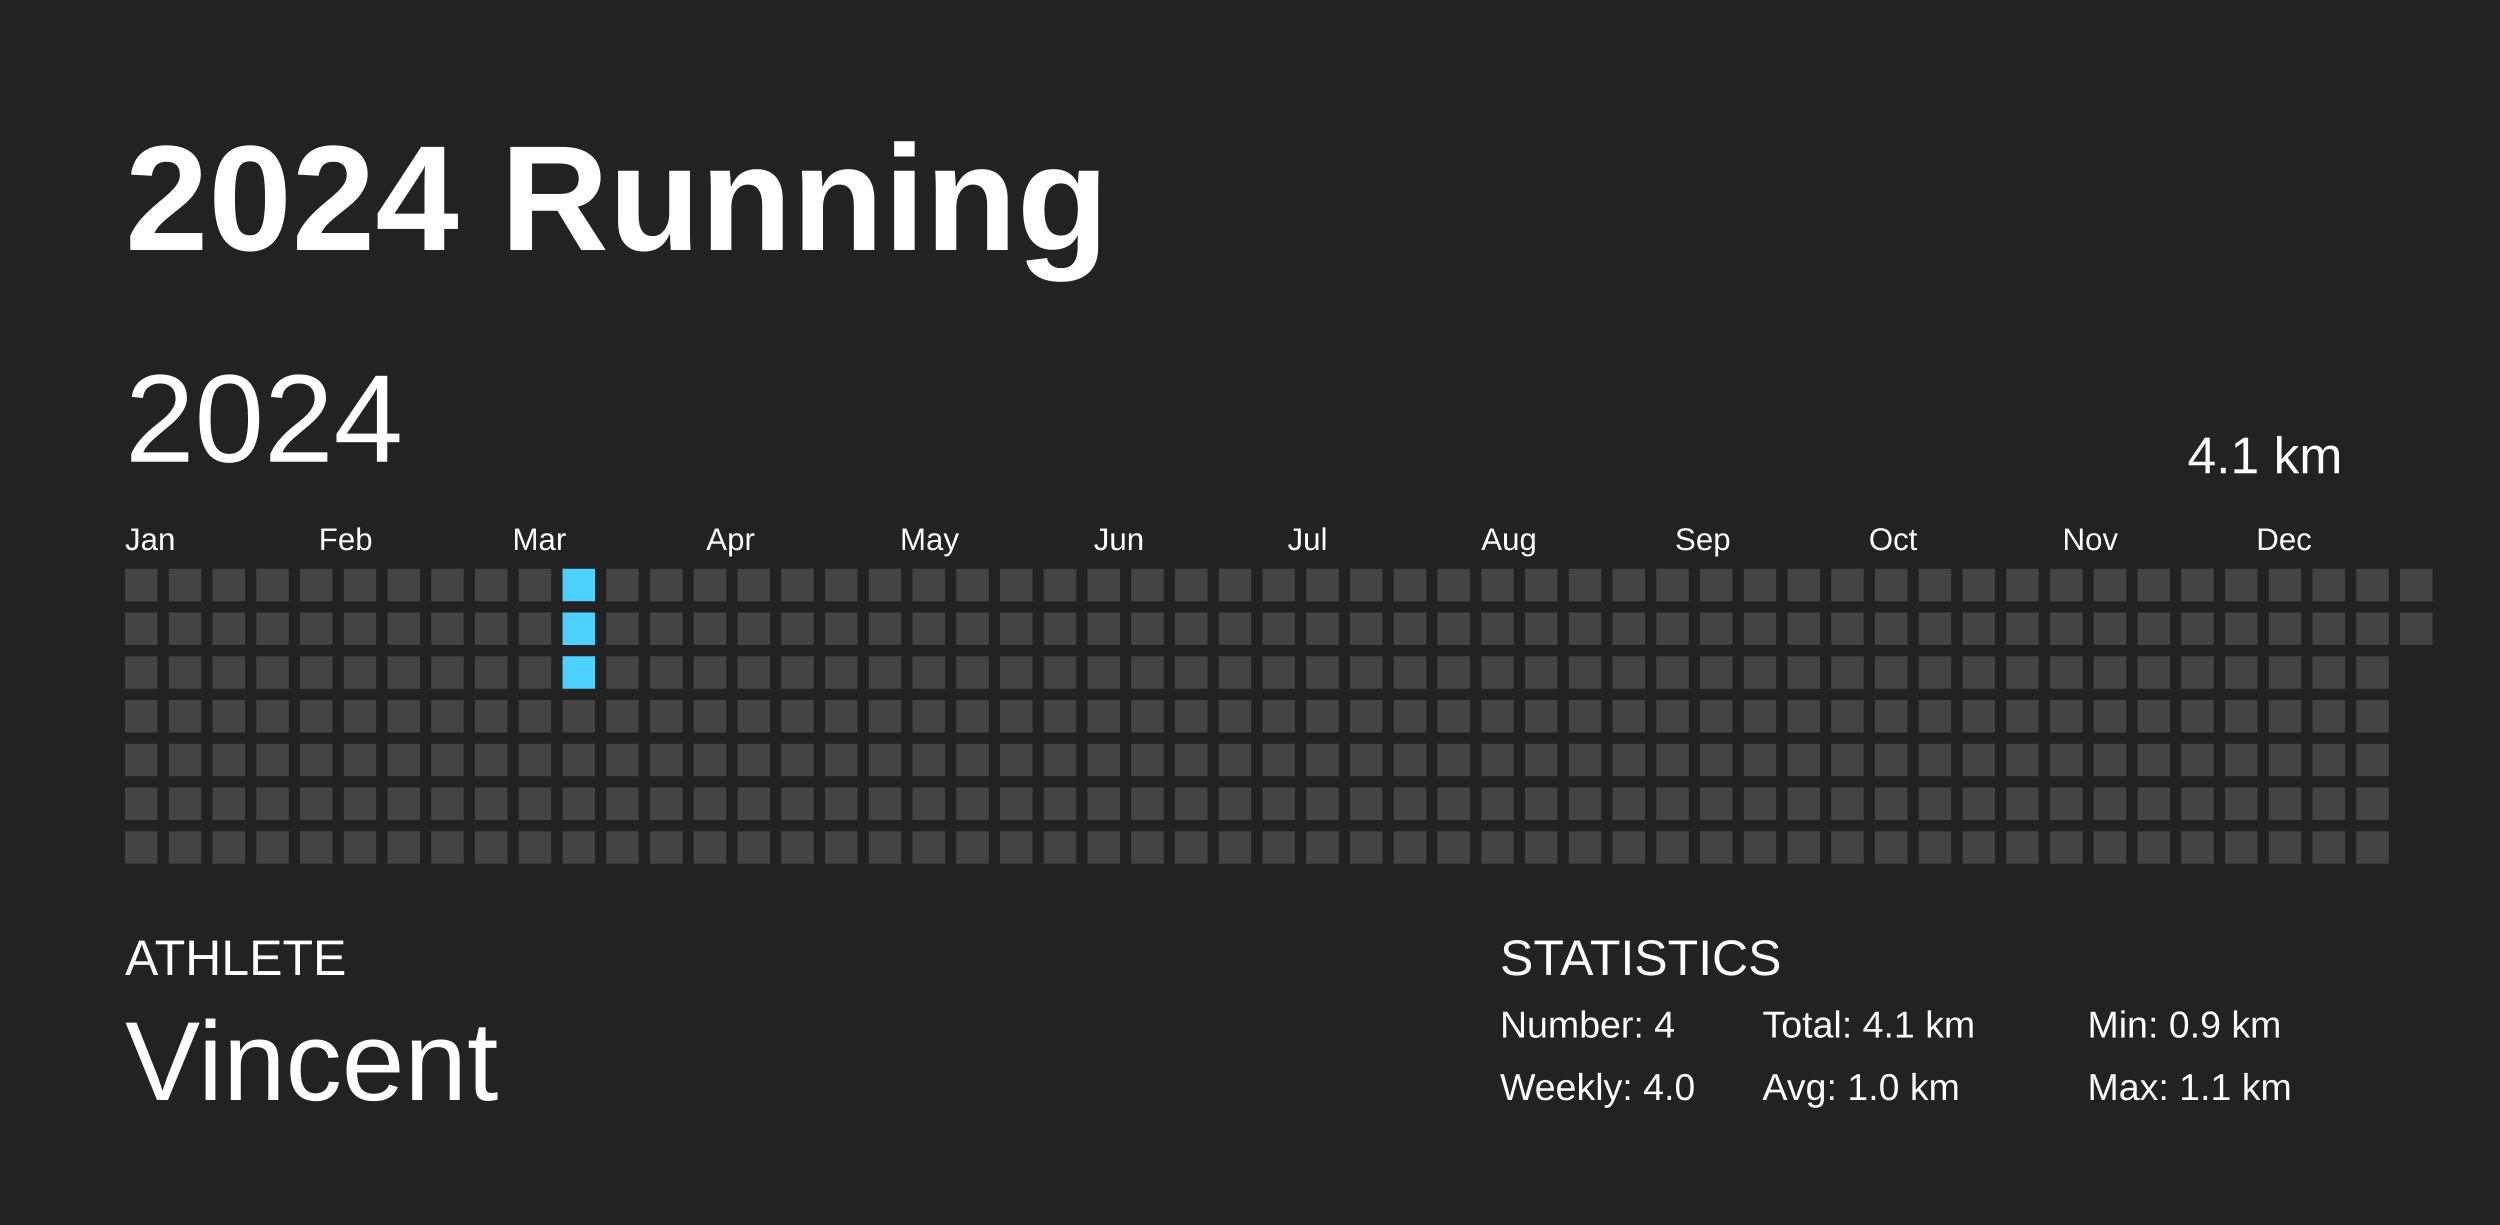
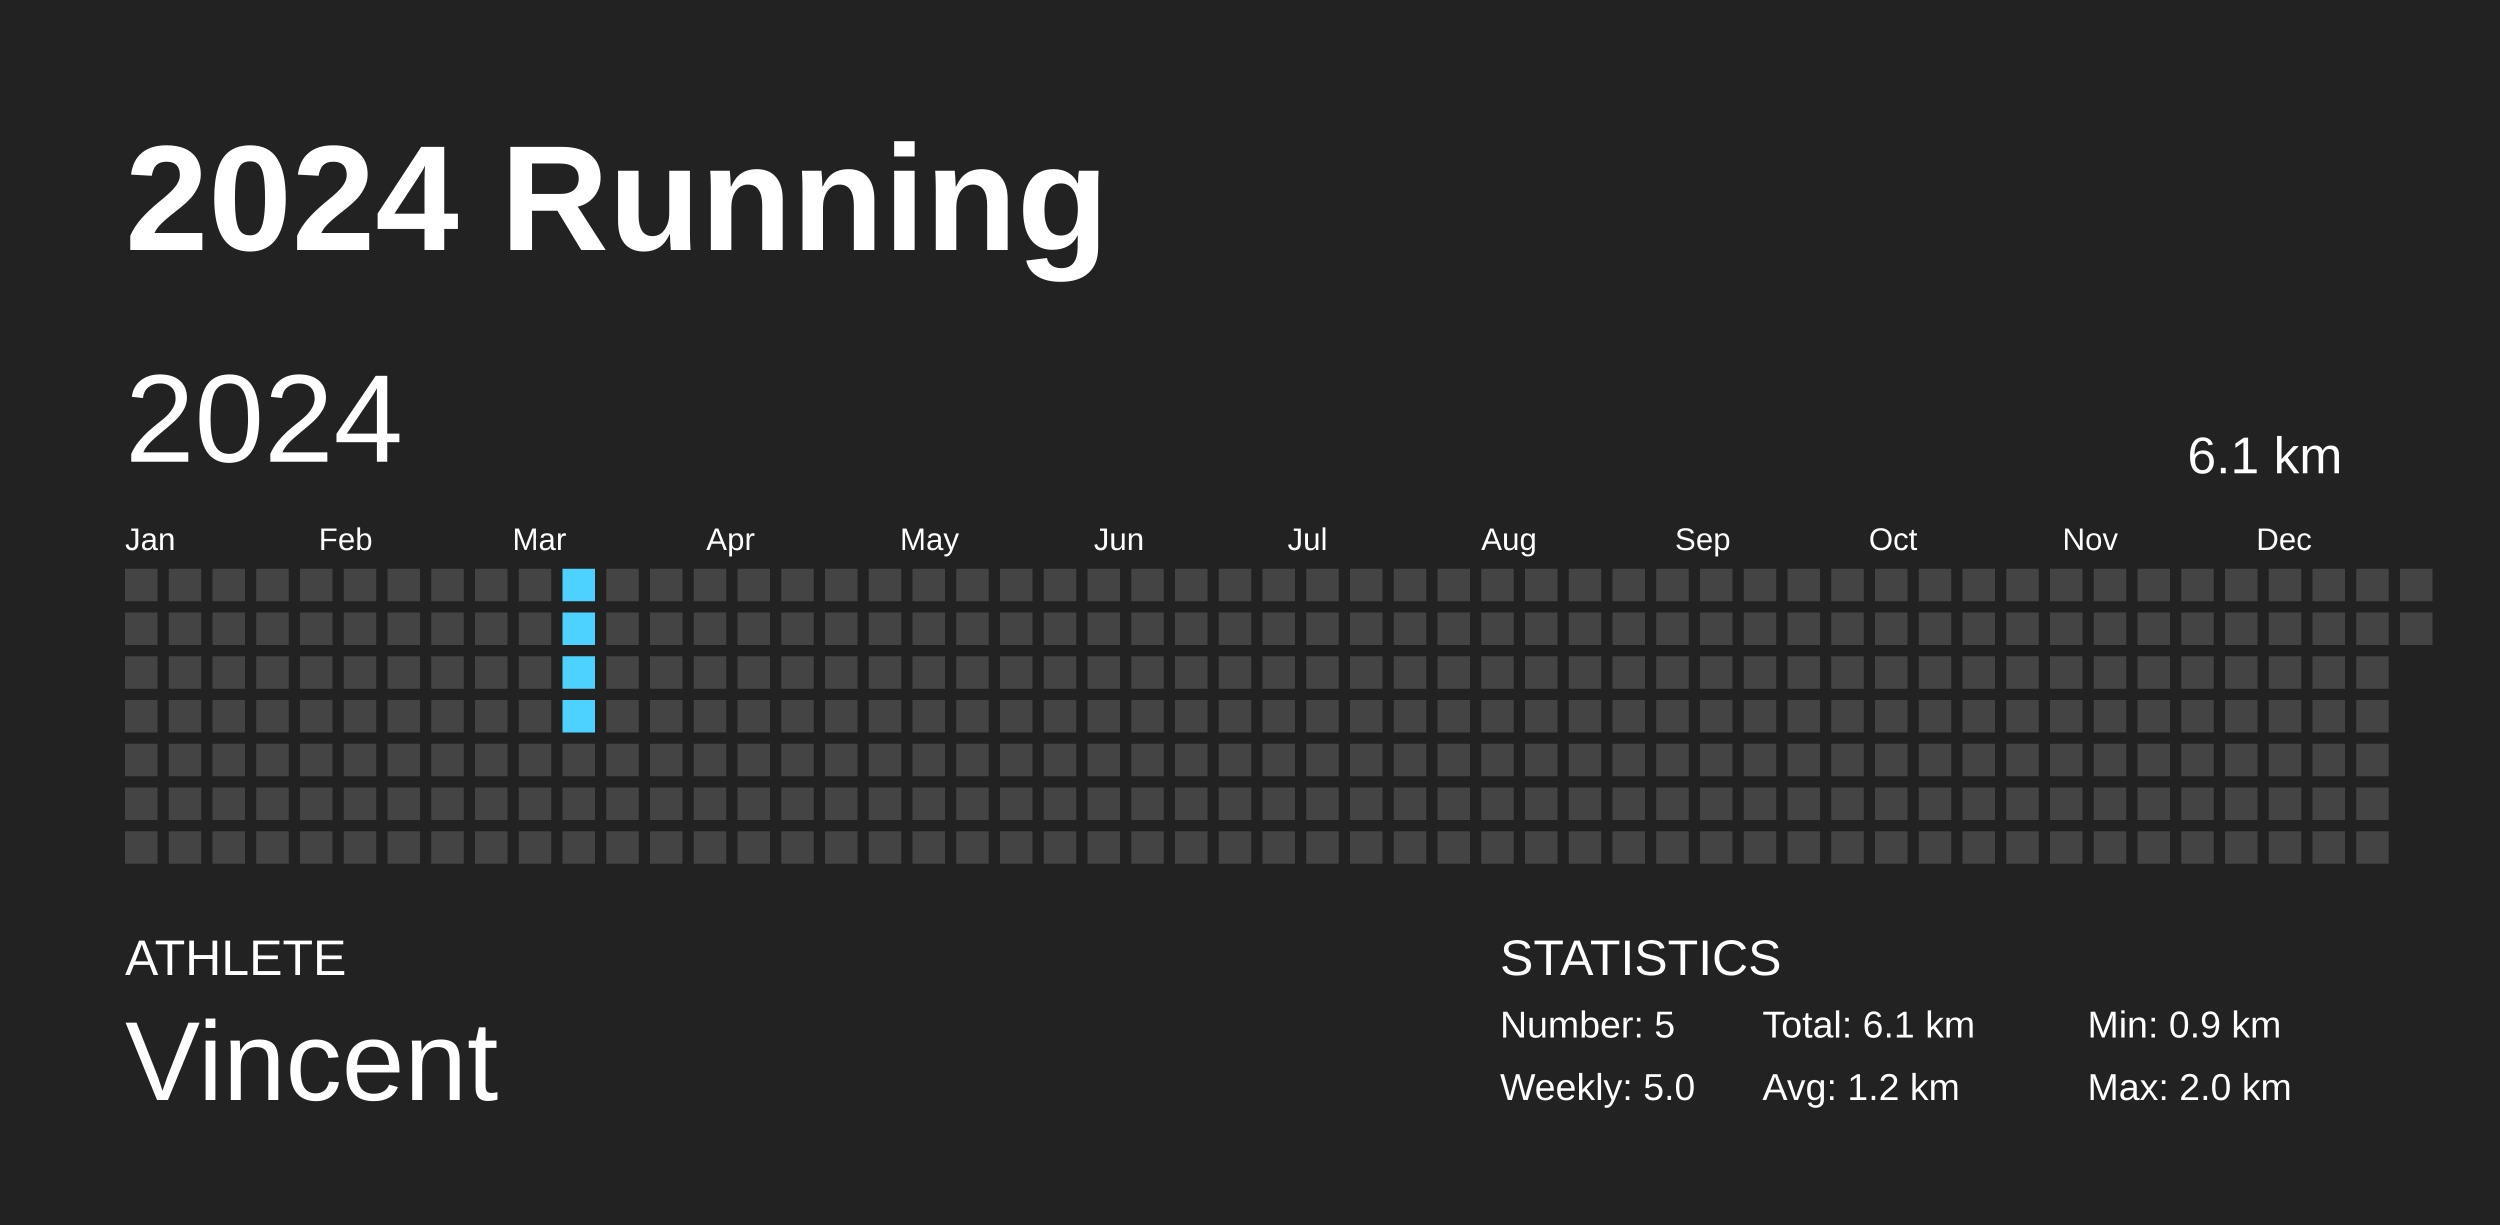
<svg xmlns="http://www.w3.org/2000/svg" baseProfile="full" height="98mm" version="1.1" viewBox="0,0,200,98" width="200mm">
  <defs />
  <rect fill="#222222" height="98" width="200" x="0" y="0" />
  <text fill="#FFFFFF" style="font-size:12px; font-family:Arial; font-weight:bold;" x="10" y="20">2024 Running</text>
  <text fill="#FFFFFF" style="font-size:4px; font-family:Arial" x="10" y="78">ATHLETE</text>
  <text fill="#FFFFFF" style="font-size:9px; font-family:Arial" x="10" y="88">Vincent</text>
  <text fill="#FFFFFF" style="font-size:4px; font-family:Arial" x="120" y="78">STATISTICS</text>
-   <text fill="#FFFFFF" style="font-size:3px; font-family:Arial" x="120" y="83">Number: 4</text>
-   <text fill="#FFFFFF" style="font-size:3px; font-family:Arial" x="120" y="88">Weekly: 4.0</text>
-   <text fill="#FFFFFF" style="font-size:3px; font-family:Arial" x="141" y="83">Total: 4.1 km</text>
-   <text fill="#FFFFFF" style="font-size:3px; font-family:Arial" x="141" y="88">Avg: 1.0 km</text>
+   <text fill="#FFFFFF" style="font-size:3px; font-family:Arial" x="120" y="83">Number: 5</text>
+   <text fill="#FFFFFF" style="font-size:3px; font-family:Arial" x="120" y="88">Weekly: 5.0</text>
+   <text fill="#FFFFFF" style="font-size:3px; font-family:Arial" x="141" y="83">Total: 6.1 km</text>
+   <text fill="#FFFFFF" style="font-size:3px; font-family:Arial" x="141" y="88">Avg: 1.2 km</text>
  <text fill="#FFFFFF" style="font-size:3px; font-family:Arial" x="167" y="83">Min: 0.9 km</text>
-   <text fill="#FFFFFF" style="font-size:3px; font-family:Arial" x="167" y="88">Max: 1.1 km</text>
+   <text fill="#FFFFFF" style="font-size:3px; font-family:Arial" x="167" y="88">Max: 2.0 km</text>
  <text dominant-baseline="hanging" fill="#FFFFFF" style="font-size:10.0px; font-family:Arial;" x="10" y="30">2024</text>
-   <text dominant-baseline="hanging" fill="#FFFFFF" style="font-size:4.125px; font-family:Arial;" x="175" y="35">4.1 km</text>
+   <text dominant-baseline="hanging" fill="#FFFFFF" style="font-size:4.125px; font-family:Arial;" x="175" y="35">6.1 km</text>
  <text fill="#FFFFFF" style="font-size:2.5px; font-family:Arial" x="10.0" y="44">Jan</text>
  <text fill="#FFFFFF" style="font-size:2.5px; font-family:Arial" x="25.5" y="44">Feb</text>
  <text fill="#FFFFFF" style="font-size:2.5px; font-family:Arial" x="41.0" y="44">Mar</text>
  <text fill="#FFFFFF" style="font-size:2.5px; font-family:Arial" x="56.5" y="44">Apr</text>
  <text fill="#FFFFFF" style="font-size:2.5px; font-family:Arial" x="72.0" y="44">May</text>
  <text fill="#FFFFFF" style="font-size:2.5px; font-family:Arial" x="87.5" y="44">Jun</text>
  <text fill="#FFFFFF" style="font-size:2.5px; font-family:Arial" x="103.0" y="44">Jul</text>
  <text fill="#FFFFFF" style="font-size:2.5px; font-family:Arial" x="118.5" y="44">Aug</text>
  <text fill="#FFFFFF" style="font-size:2.5px; font-family:Arial" x="134.0" y="44">Sep</text>
  <text fill="#FFFFFF" style="font-size:2.5px; font-family:Arial" x="149.5" y="44">Oct</text>
  <text fill="#FFFFFF" style="font-size:2.5px; font-family:Arial" x="165.0" y="44">Nov</text>
  <text fill="#FFFFFF" style="font-size:2.5px; font-family:Arial" x="180.5" y="44">Dec</text>
  <rect fill="#444444" height="2.6" width="2.6" x="10.0" y="45.5" />
  <rect fill="#444444" height="2.6" width="2.6" x="10.0" y="49.0" />
  <rect fill="#444444" height="2.6" width="2.6" x="10.0" y="52.5" />
  <rect fill="#444444" height="2.6" width="2.6" x="10.0" y="56.0" />
  <rect fill="#444444" height="2.6" width="2.6" x="10.0" y="59.5" />
  <rect fill="#444444" height="2.6" width="2.6" x="10.0" y="63.0" />
  <rect fill="#444444" height="2.6" width="2.6" x="10.0" y="66.5" />
  <rect fill="#444444" height="2.6" width="2.6" x="13.5" y="45.5" />
  <rect fill="#444444" height="2.6" width="2.6" x="13.5" y="49.0" />
  <rect fill="#444444" height="2.6" width="2.6" x="13.5" y="52.5" />
  <rect fill="#444444" height="2.6" width="2.6" x="13.5" y="56.0" />
  <rect fill="#444444" height="2.6" width="2.6" x="13.5" y="59.5" />
  <rect fill="#444444" height="2.6" width="2.6" x="13.5" y="63.0" />
  <rect fill="#444444" height="2.6" width="2.6" x="13.5" y="66.5" />
  <rect fill="#444444" height="2.6" width="2.6" x="17.0" y="45.5" />
  <rect fill="#444444" height="2.6" width="2.6" x="17.0" y="49.0" />
  <rect fill="#444444" height="2.6" width="2.6" x="17.0" y="52.5" />
  <rect fill="#444444" height="2.6" width="2.6" x="17.0" y="56.0" />
  <rect fill="#444444" height="2.6" width="2.6" x="17.0" y="59.5" />
  <rect fill="#444444" height="2.6" width="2.6" x="17.0" y="63.0" />
  <rect fill="#444444" height="2.6" width="2.6" x="17.0" y="66.5" />
  <rect fill="#444444" height="2.6" width="2.6" x="20.5" y="45.5" />
  <rect fill="#444444" height="2.6" width="2.6" x="20.5" y="49.0" />
  <rect fill="#444444" height="2.6" width="2.6" x="20.5" y="52.5" />
  <rect fill="#444444" height="2.6" width="2.6" x="20.5" y="56.0" />
  <rect fill="#444444" height="2.6" width="2.6" x="20.5" y="59.5" />
  <rect fill="#444444" height="2.6" width="2.6" x="20.5" y="63.0" />
  <rect fill="#444444" height="2.6" width="2.6" x="20.5" y="66.5" />
  <rect fill="#444444" height="2.6" width="2.6" x="24.0" y="45.5" />
  <rect fill="#444444" height="2.6" width="2.6" x="24.0" y="49.0" />
  <rect fill="#444444" height="2.6" width="2.6" x="24.0" y="52.5" />
  <rect fill="#444444" height="2.6" width="2.6" x="24.0" y="56.0" />
  <rect fill="#444444" height="2.6" width="2.6" x="24.0" y="59.5" />
  <rect fill="#444444" height="2.6" width="2.6" x="24.0" y="63.0" />
  <rect fill="#444444" height="2.6" width="2.6" x="24.0" y="66.5" />
  <rect fill="#444444" height="2.6" width="2.6" x="27.5" y="45.5" />
  <rect fill="#444444" height="2.6" width="2.6" x="27.5" y="49.0" />
  <rect fill="#444444" height="2.6" width="2.6" x="27.5" y="52.5" />
  <rect fill="#444444" height="2.6" width="2.6" x="27.5" y="56.0" />
  <rect fill="#444444" height="2.6" width="2.6" x="27.5" y="59.5" />
  <rect fill="#444444" height="2.6" width="2.6" x="27.5" y="63.0" />
  <rect fill="#444444" height="2.6" width="2.6" x="27.5" y="66.5" />
  <rect fill="#444444" height="2.6" width="2.6" x="31.0" y="45.5" />
  <rect fill="#444444" height="2.6" width="2.6" x="31.0" y="49.0" />
  <rect fill="#444444" height="2.6" width="2.6" x="31.0" y="52.5" />
  <rect fill="#444444" height="2.6" width="2.6" x="31.0" y="56.0" />
  <rect fill="#444444" height="2.6" width="2.6" x="31.0" y="59.5" />
  <rect fill="#444444" height="2.6" width="2.6" x="31.0" y="63.0" />
  <rect fill="#444444" height="2.6" width="2.6" x="31.0" y="66.5" />
  <rect fill="#444444" height="2.6" width="2.6" x="34.5" y="45.5" />
  <rect fill="#444444" height="2.6" width="2.6" x="34.5" y="49.0" />
  <rect fill="#444444" height="2.6" width="2.6" x="34.5" y="52.5" />
  <rect fill="#444444" height="2.6" width="2.6" x="34.5" y="56.0" />
  <rect fill="#444444" height="2.6" width="2.6" x="34.5" y="59.5" />
  <rect fill="#444444" height="2.6" width="2.6" x="34.5" y="63.0" />
  <rect fill="#444444" height="2.6" width="2.6" x="34.5" y="66.5" />
  <rect fill="#444444" height="2.6" width="2.6" x="38.0" y="45.5" />
  <rect fill="#444444" height="2.6" width="2.6" x="38.0" y="49.0" />
  <rect fill="#444444" height="2.6" width="2.6" x="38.0" y="52.5" />
  <rect fill="#444444" height="2.6" width="2.6" x="38.0" y="56.0" />
  <rect fill="#444444" height="2.6" width="2.6" x="38.0" y="59.5" />
  <rect fill="#444444" height="2.6" width="2.6" x="38.0" y="63.0" />
  <rect fill="#444444" height="2.6" width="2.6" x="38.0" y="66.5" />
  <rect fill="#444444" height="2.6" width="2.6" x="41.5" y="45.5" />
  <rect fill="#444444" height="2.6" width="2.6" x="41.5" y="49.0" />
  <rect fill="#444444" height="2.6" width="2.6" x="41.5" y="52.5" />
  <rect fill="#444444" height="2.6" width="2.6" x="41.5" y="56.0" />
  <rect fill="#444444" height="2.6" width="2.6" x="41.5" y="59.5" />
  <rect fill="#444444" height="2.6" width="2.6" x="41.5" y="63.0" />
  <rect fill="#444444" height="2.6" width="2.6" x="41.5" y="66.5" />
  <rect fill="#4dd2ff" height="2.6" width="2.6" x="45.0" y="45.5" />
  <rect fill="#4dd2ff" height="2.6" width="2.6" x="45.0" y="49.0" />
  <rect fill="#4dd2ff" height="2.6" width="2.6" x="45.0" y="52.5" />
-   <rect fill="#444444" height="2.6" width="2.6" x="45.0" y="56.0" />
+   <rect fill="#4dd2ff" height="2.6" width="2.6" x="45.0" y="56.0" />
  <rect fill="#444444" height="2.6" width="2.6" x="45.0" y="59.5" />
  <rect fill="#444444" height="2.6" width="2.6" x="45.0" y="63.0" />
  <rect fill="#444444" height="2.6" width="2.6" x="45.0" y="66.5" />
  <rect fill="#444444" height="2.6" width="2.6" x="48.5" y="45.5" />
  <rect fill="#444444" height="2.6" width="2.6" x="48.5" y="49.0" />
  <rect fill="#444444" height="2.6" width="2.6" x="48.5" y="52.5" />
  <rect fill="#444444" height="2.6" width="2.6" x="48.5" y="56.0" />
  <rect fill="#444444" height="2.6" width="2.6" x="48.5" y="59.5" />
  <rect fill="#444444" height="2.6" width="2.6" x="48.5" y="63.0" />
  <rect fill="#444444" height="2.6" width="2.6" x="48.5" y="66.5" />
  <rect fill="#444444" height="2.6" width="2.6" x="52.0" y="45.5" />
  <rect fill="#444444" height="2.6" width="2.6" x="52.0" y="49.0" />
  <rect fill="#444444" height="2.6" width="2.6" x="52.0" y="52.5" />
  <rect fill="#444444" height="2.6" width="2.6" x="52.0" y="56.0" />
  <rect fill="#444444" height="2.6" width="2.6" x="52.0" y="59.5" />
  <rect fill="#444444" height="2.6" width="2.6" x="52.0" y="63.0" />
  <rect fill="#444444" height="2.6" width="2.6" x="52.0" y="66.5" />
  <rect fill="#444444" height="2.6" width="2.6" x="55.5" y="45.5" />
  <rect fill="#444444" height="2.6" width="2.6" x="55.5" y="49.0" />
  <rect fill="#444444" height="2.6" width="2.6" x="55.5" y="52.5" />
  <rect fill="#444444" height="2.6" width="2.6" x="55.5" y="56.0" />
  <rect fill="#444444" height="2.6" width="2.6" x="55.5" y="59.5" />
  <rect fill="#444444" height="2.6" width="2.6" x="55.5" y="63.0" />
  <rect fill="#444444" height="2.6" width="2.6" x="55.5" y="66.5" />
  <rect fill="#444444" height="2.6" width="2.6" x="59.0" y="45.5" />
  <rect fill="#444444" height="2.6" width="2.6" x="59.0" y="49.0" />
  <rect fill="#444444" height="2.6" width="2.6" x="59.0" y="52.5" />
  <rect fill="#444444" height="2.6" width="2.6" x="59.0" y="56.0" />
  <rect fill="#444444" height="2.6" width="2.6" x="59.0" y="59.5" />
  <rect fill="#444444" height="2.6" width="2.6" x="59.0" y="63.0" />
  <rect fill="#444444" height="2.6" width="2.6" x="59.0" y="66.5" />
  <rect fill="#444444" height="2.6" width="2.6" x="62.5" y="45.5" />
  <rect fill="#444444" height="2.6" width="2.6" x="62.5" y="49.0" />
  <rect fill="#444444" height="2.6" width="2.6" x="62.5" y="52.5" />
  <rect fill="#444444" height="2.6" width="2.6" x="62.5" y="56.0" />
  <rect fill="#444444" height="2.6" width="2.6" x="62.5" y="59.5" />
  <rect fill="#444444" height="2.6" width="2.6" x="62.5" y="63.0" />
  <rect fill="#444444" height="2.6" width="2.6" x="62.5" y="66.5" />
  <rect fill="#444444" height="2.6" width="2.6" x="66.0" y="45.5" />
  <rect fill="#444444" height="2.6" width="2.6" x="66.0" y="49.0" />
  <rect fill="#444444" height="2.6" width="2.6" x="66.0" y="52.5" />
  <rect fill="#444444" height="2.6" width="2.6" x="66.0" y="56.0" />
  <rect fill="#444444" height="2.6" width="2.6" x="66.0" y="59.5" />
  <rect fill="#444444" height="2.6" width="2.6" x="66.0" y="63.0" />
  <rect fill="#444444" height="2.6" width="2.6" x="66.0" y="66.5" />
  <rect fill="#444444" height="2.6" width="2.6" x="69.5" y="45.5" />
  <rect fill="#444444" height="2.6" width="2.6" x="69.5" y="49.0" />
  <rect fill="#444444" height="2.6" width="2.6" x="69.5" y="52.5" />
  <rect fill="#444444" height="2.6" width="2.6" x="69.5" y="56.0" />
  <rect fill="#444444" height="2.6" width="2.6" x="69.5" y="59.5" />
  <rect fill="#444444" height="2.6" width="2.6" x="69.5" y="63.0" />
  <rect fill="#444444" height="2.6" width="2.6" x="69.5" y="66.5" />
  <rect fill="#444444" height="2.6" width="2.6" x="73.0" y="45.5" />
  <rect fill="#444444" height="2.6" width="2.6" x="73.0" y="49.0" />
  <rect fill="#444444" height="2.6" width="2.6" x="73.0" y="52.5" />
  <rect fill="#444444" height="2.6" width="2.6" x="73.0" y="56.0" />
  <rect fill="#444444" height="2.6" width="2.6" x="73.0" y="59.5" />
  <rect fill="#444444" height="2.6" width="2.6" x="73.0" y="63.0" />
  <rect fill="#444444" height="2.6" width="2.6" x="73.0" y="66.5" />
  <rect fill="#444444" height="2.6" width="2.6" x="76.5" y="45.5" />
  <rect fill="#444444" height="2.6" width="2.6" x="76.5" y="49.0" />
  <rect fill="#444444" height="2.6" width="2.6" x="76.5" y="52.5" />
  <rect fill="#444444" height="2.6" width="2.6" x="76.5" y="56.0" />
  <rect fill="#444444" height="2.6" width="2.6" x="76.5" y="59.5" />
  <rect fill="#444444" height="2.6" width="2.6" x="76.5" y="63.0" />
  <rect fill="#444444" height="2.6" width="2.6" x="76.5" y="66.5" />
  <rect fill="#444444" height="2.6" width="2.6" x="80.0" y="45.5" />
  <rect fill="#444444" height="2.6" width="2.6" x="80.0" y="49.0" />
  <rect fill="#444444" height="2.6" width="2.6" x="80.0" y="52.5" />
  <rect fill="#444444" height="2.6" width="2.6" x="80.0" y="56.0" />
  <rect fill="#444444" height="2.6" width="2.6" x="80.0" y="59.5" />
  <rect fill="#444444" height="2.6" width="2.6" x="80.0" y="63.0" />
  <rect fill="#444444" height="2.6" width="2.6" x="80.0" y="66.5" />
  <rect fill="#444444" height="2.6" width="2.6" x="83.5" y="45.5" />
  <rect fill="#444444" height="2.6" width="2.6" x="83.5" y="49.0" />
  <rect fill="#444444" height="2.6" width="2.6" x="83.5" y="52.5" />
  <rect fill="#444444" height="2.6" width="2.6" x="83.5" y="56.0" />
  <rect fill="#444444" height="2.6" width="2.6" x="83.5" y="59.5" />
  <rect fill="#444444" height="2.6" width="2.6" x="83.5" y="63.0" />
  <rect fill="#444444" height="2.6" width="2.6" x="83.5" y="66.5" />
  <rect fill="#444444" height="2.6" width="2.6" x="87.0" y="45.5" />
  <rect fill="#444444" height="2.6" width="2.6" x="87.0" y="49.0" />
  <rect fill="#444444" height="2.6" width="2.6" x="87.0" y="52.5" />
  <rect fill="#444444" height="2.6" width="2.6" x="87.0" y="56.0" />
  <rect fill="#444444" height="2.6" width="2.6" x="87.0" y="59.5" />
  <rect fill="#444444" height="2.6" width="2.6" x="87.0" y="63.0" />
  <rect fill="#444444" height="2.6" width="2.6" x="87.0" y="66.5" />
  <rect fill="#444444" height="2.6" width="2.6" x="90.5" y="45.5" />
  <rect fill="#444444" height="2.6" width="2.6" x="90.5" y="49.0" />
  <rect fill="#444444" height="2.6" width="2.6" x="90.5" y="52.5" />
  <rect fill="#444444" height="2.6" width="2.6" x="90.5" y="56.0" />
  <rect fill="#444444" height="2.6" width="2.6" x="90.5" y="59.5" />
  <rect fill="#444444" height="2.6" width="2.6" x="90.5" y="63.0" />
  <rect fill="#444444" height="2.6" width="2.6" x="90.5" y="66.5" />
  <rect fill="#444444" height="2.6" width="2.6" x="94.0" y="45.5" />
  <rect fill="#444444" height="2.6" width="2.6" x="94.0" y="49.0" />
  <rect fill="#444444" height="2.6" width="2.6" x="94.0" y="52.5" />
  <rect fill="#444444" height="2.6" width="2.6" x="94.0" y="56.0" />
  <rect fill="#444444" height="2.6" width="2.6" x="94.0" y="59.5" />
  <rect fill="#444444" height="2.6" width="2.6" x="94.0" y="63.0" />
  <rect fill="#444444" height="2.6" width="2.6" x="94.0" y="66.5" />
  <rect fill="#444444" height="2.6" width="2.6" x="97.5" y="45.5" />
  <rect fill="#444444" height="2.6" width="2.6" x="97.5" y="49.0" />
  <rect fill="#444444" height="2.6" width="2.6" x="97.5" y="52.5" />
  <rect fill="#444444" height="2.6" width="2.6" x="97.5" y="56.0" />
  <rect fill="#444444" height="2.6" width="2.6" x="97.5" y="59.5" />
  <rect fill="#444444" height="2.6" width="2.6" x="97.5" y="63.0" />
  <rect fill="#444444" height="2.6" width="2.6" x="97.5" y="66.5" />
  <rect fill="#444444" height="2.6" width="2.6" x="101.0" y="45.5" />
  <rect fill="#444444" height="2.6" width="2.6" x="101.0" y="49.0" />
  <rect fill="#444444" height="2.6" width="2.6" x="101.0" y="52.5" />
  <rect fill="#444444" height="2.6" width="2.6" x="101.0" y="56.0" />
  <rect fill="#444444" height="2.6" width="2.6" x="101.0" y="59.5" />
  <rect fill="#444444" height="2.6" width="2.6" x="101.0" y="63.0" />
  <rect fill="#444444" height="2.6" width="2.6" x="101.0" y="66.5" />
  <rect fill="#444444" height="2.6" width="2.6" x="104.5" y="45.5" />
  <rect fill="#444444" height="2.6" width="2.6" x="104.5" y="49.0" />
  <rect fill="#444444" height="2.6" width="2.6" x="104.5" y="52.5" />
  <rect fill="#444444" height="2.6" width="2.6" x="104.5" y="56.0" />
  <rect fill="#444444" height="2.6" width="2.6" x="104.5" y="59.5" />
  <rect fill="#444444" height="2.6" width="2.6" x="104.5" y="63.0" />
  <rect fill="#444444" height="2.6" width="2.6" x="104.5" y="66.5" />
  <rect fill="#444444" height="2.6" width="2.6" x="108.0" y="45.5" />
  <rect fill="#444444" height="2.6" width="2.6" x="108.0" y="49.0" />
  <rect fill="#444444" height="2.6" width="2.6" x="108.0" y="52.5" />
  <rect fill="#444444" height="2.6" width="2.6" x="108.0" y="56.0" />
  <rect fill="#444444" height="2.6" width="2.6" x="108.0" y="59.5" />
  <rect fill="#444444" height="2.6" width="2.6" x="108.0" y="63.0" />
  <rect fill="#444444" height="2.6" width="2.6" x="108.0" y="66.5" />
  <rect fill="#444444" height="2.6" width="2.6" x="111.5" y="45.5" />
  <rect fill="#444444" height="2.6" width="2.6" x="111.5" y="49.0" />
  <rect fill="#444444" height="2.6" width="2.6" x="111.5" y="52.5" />
  <rect fill="#444444" height="2.6" width="2.6" x="111.5" y="56.0" />
  <rect fill="#444444" height="2.6" width="2.6" x="111.5" y="59.5" />
  <rect fill="#444444" height="2.6" width="2.6" x="111.5" y="63.0" />
  <rect fill="#444444" height="2.6" width="2.6" x="111.5" y="66.5" />
  <rect fill="#444444" height="2.6" width="2.6" x="115.0" y="45.5" />
  <rect fill="#444444" height="2.6" width="2.6" x="115.0" y="49.0" />
  <rect fill="#444444" height="2.6" width="2.6" x="115.0" y="52.5" />
  <rect fill="#444444" height="2.6" width="2.6" x="115.0" y="56.0" />
  <rect fill="#444444" height="2.6" width="2.6" x="115.0" y="59.5" />
  <rect fill="#444444" height="2.6" width="2.6" x="115.0" y="63.0" />
  <rect fill="#444444" height="2.6" width="2.6" x="115.0" y="66.5" />
  <rect fill="#444444" height="2.6" width="2.6" x="118.5" y="45.5" />
  <rect fill="#444444" height="2.6" width="2.6" x="118.5" y="49.0" />
  <rect fill="#444444" height="2.6" width="2.6" x="118.5" y="52.5" />
  <rect fill="#444444" height="2.6" width="2.6" x="118.5" y="56.0" />
  <rect fill="#444444" height="2.6" width="2.6" x="118.5" y="59.5" />
  <rect fill="#444444" height="2.6" width="2.6" x="118.5" y="63.0" />
  <rect fill="#444444" height="2.6" width="2.6" x="118.5" y="66.5" />
  <rect fill="#444444" height="2.6" width="2.6" x="122.0" y="45.5" />
  <rect fill="#444444" height="2.6" width="2.6" x="122.0" y="49.0" />
  <rect fill="#444444" height="2.6" width="2.6" x="122.0" y="52.5" />
  <rect fill="#444444" height="2.6" width="2.6" x="122.0" y="56.0" />
  <rect fill="#444444" height="2.6" width="2.6" x="122.0" y="59.5" />
  <rect fill="#444444" height="2.6" width="2.6" x="122.0" y="63.0" />
  <rect fill="#444444" height="2.6" width="2.6" x="122.0" y="66.5" />
  <rect fill="#444444" height="2.6" width="2.6" x="125.5" y="45.5" />
  <rect fill="#444444" height="2.6" width="2.6" x="125.5" y="49.0" />
  <rect fill="#444444" height="2.6" width="2.6" x="125.5" y="52.5" />
  <rect fill="#444444" height="2.6" width="2.6" x="125.5" y="56.0" />
  <rect fill="#444444" height="2.6" width="2.6" x="125.5" y="59.5" />
  <rect fill="#444444" height="2.6" width="2.6" x="125.5" y="63.0" />
  <rect fill="#444444" height="2.6" width="2.6" x="125.5" y="66.5" />
  <rect fill="#444444" height="2.6" width="2.6" x="129.0" y="45.5" />
  <rect fill="#444444" height="2.6" width="2.6" x="129.0" y="49.0" />
  <rect fill="#444444" height="2.6" width="2.6" x="129.0" y="52.5" />
  <rect fill="#444444" height="2.6" width="2.6" x="129.0" y="56.0" />
  <rect fill="#444444" height="2.6" width="2.6" x="129.0" y="59.5" />
  <rect fill="#444444" height="2.6" width="2.6" x="129.0" y="63.0" />
  <rect fill="#444444" height="2.6" width="2.6" x="129.0" y="66.5" />
  <rect fill="#444444" height="2.6" width="2.6" x="132.5" y="45.5" />
  <rect fill="#444444" height="2.6" width="2.6" x="132.5" y="49.0" />
  <rect fill="#444444" height="2.6" width="2.6" x="132.5" y="52.5" />
  <rect fill="#444444" height="2.6" width="2.6" x="132.5" y="56.0" />
  <rect fill="#444444" height="2.6" width="2.6" x="132.5" y="59.5" />
  <rect fill="#444444" height="2.6" width="2.6" x="132.5" y="63.0" />
  <rect fill="#444444" height="2.6" width="2.6" x="132.5" y="66.5" />
  <rect fill="#444444" height="2.6" width="2.6" x="136.0" y="45.5" />
  <rect fill="#444444" height="2.6" width="2.6" x="136.0" y="49.0" />
  <rect fill="#444444" height="2.6" width="2.6" x="136.0" y="52.5" />
  <rect fill="#444444" height="2.6" width="2.6" x="136.0" y="56.0" />
  <rect fill="#444444" height="2.6" width="2.6" x="136.0" y="59.5" />
  <rect fill="#444444" height="2.6" width="2.6" x="136.0" y="63.0" />
  <rect fill="#444444" height="2.6" width="2.6" x="136.0" y="66.5" />
  <rect fill="#444444" height="2.6" width="2.6" x="139.5" y="45.5" />
  <rect fill="#444444" height="2.6" width="2.6" x="139.5" y="49.0" />
  <rect fill="#444444" height="2.6" width="2.6" x="139.5" y="52.5" />
  <rect fill="#444444" height="2.6" width="2.6" x="139.5" y="56.0" />
  <rect fill="#444444" height="2.6" width="2.6" x="139.5" y="59.5" />
  <rect fill="#444444" height="2.6" width="2.6" x="139.5" y="63.0" />
  <rect fill="#444444" height="2.6" width="2.6" x="139.5" y="66.5" />
  <rect fill="#444444" height="2.6" width="2.6" x="143.0" y="45.5" />
  <rect fill="#444444" height="2.6" width="2.6" x="143.0" y="49.0" />
  <rect fill="#444444" height="2.6" width="2.6" x="143.0" y="52.5" />
  <rect fill="#444444" height="2.6" width="2.6" x="143.0" y="56.0" />
  <rect fill="#444444" height="2.6" width="2.6" x="143.0" y="59.5" />
  <rect fill="#444444" height="2.6" width="2.6" x="143.0" y="63.0" />
  <rect fill="#444444" height="2.6" width="2.6" x="143.0" y="66.5" />
  <rect fill="#444444" height="2.6" width="2.6" x="146.5" y="45.5" />
  <rect fill="#444444" height="2.6" width="2.6" x="146.5" y="49.0" />
  <rect fill="#444444" height="2.6" width="2.6" x="146.5" y="52.5" />
  <rect fill="#444444" height="2.6" width="2.6" x="146.5" y="56.0" />
  <rect fill="#444444" height="2.6" width="2.6" x="146.5" y="59.5" />
  <rect fill="#444444" height="2.6" width="2.6" x="146.5" y="63.0" />
  <rect fill="#444444" height="2.6" width="2.6" x="146.5" y="66.5" />
  <rect fill="#444444" height="2.6" width="2.6" x="150.0" y="45.5" />
  <rect fill="#444444" height="2.6" width="2.6" x="150.0" y="49.0" />
  <rect fill="#444444" height="2.6" width="2.6" x="150.0" y="52.5" />
  <rect fill="#444444" height="2.6" width="2.6" x="150.0" y="56.0" />
  <rect fill="#444444" height="2.6" width="2.6" x="150.0" y="59.5" />
  <rect fill="#444444" height="2.6" width="2.6" x="150.0" y="63.0" />
  <rect fill="#444444" height="2.6" width="2.6" x="150.0" y="66.5" />
  <rect fill="#444444" height="2.6" width="2.6" x="153.5" y="45.5" />
  <rect fill="#444444" height="2.6" width="2.6" x="153.5" y="49.0" />
  <rect fill="#444444" height="2.6" width="2.6" x="153.5" y="52.5" />
  <rect fill="#444444" height="2.6" width="2.6" x="153.5" y="56.0" />
  <rect fill="#444444" height="2.6" width="2.6" x="153.5" y="59.5" />
  <rect fill="#444444" height="2.6" width="2.6" x="153.5" y="63.0" />
  <rect fill="#444444" height="2.6" width="2.6" x="153.5" y="66.5" />
  <rect fill="#444444" height="2.6" width="2.6" x="157.0" y="45.5" />
  <rect fill="#444444" height="2.6" width="2.6" x="157.0" y="49.0" />
  <rect fill="#444444" height="2.6" width="2.6" x="157.0" y="52.5" />
  <rect fill="#444444" height="2.6" width="2.6" x="157.0" y="56.0" />
  <rect fill="#444444" height="2.6" width="2.6" x="157.0" y="59.5" />
  <rect fill="#444444" height="2.6" width="2.6" x="157.0" y="63.0" />
  <rect fill="#444444" height="2.6" width="2.6" x="157.0" y="66.5" />
  <rect fill="#444444" height="2.6" width="2.6" x="160.5" y="45.5" />
  <rect fill="#444444" height="2.6" width="2.6" x="160.5" y="49.0" />
  <rect fill="#444444" height="2.6" width="2.6" x="160.5" y="52.5" />
  <rect fill="#444444" height="2.6" width="2.6" x="160.5" y="56.0" />
  <rect fill="#444444" height="2.6" width="2.6" x="160.5" y="59.5" />
  <rect fill="#444444" height="2.6" width="2.6" x="160.5" y="63.0" />
  <rect fill="#444444" height="2.6" width="2.6" x="160.5" y="66.5" />
  <rect fill="#444444" height="2.6" width="2.6" x="164.0" y="45.5" />
  <rect fill="#444444" height="2.6" width="2.6" x="164.0" y="49.0" />
  <rect fill="#444444" height="2.6" width="2.6" x="164.0" y="52.5" />
  <rect fill="#444444" height="2.6" width="2.6" x="164.0" y="56.0" />
  <rect fill="#444444" height="2.6" width="2.6" x="164.0" y="59.5" />
  <rect fill="#444444" height="2.6" width="2.6" x="164.0" y="63.0" />
  <rect fill="#444444" height="2.6" width="2.6" x="164.0" y="66.5" />
  <rect fill="#444444" height="2.6" width="2.6" x="167.5" y="45.5" />
  <rect fill="#444444" height="2.6" width="2.6" x="167.5" y="49.0" />
  <rect fill="#444444" height="2.6" width="2.6" x="167.5" y="52.5" />
  <rect fill="#444444" height="2.6" width="2.6" x="167.5" y="56.0" />
  <rect fill="#444444" height="2.6" width="2.6" x="167.5" y="59.5" />
  <rect fill="#444444" height="2.6" width="2.6" x="167.5" y="63.0" />
  <rect fill="#444444" height="2.6" width="2.6" x="167.5" y="66.5" />
  <rect fill="#444444" height="2.6" width="2.6" x="171.0" y="45.5" />
  <rect fill="#444444" height="2.6" width="2.6" x="171.0" y="49.0" />
  <rect fill="#444444" height="2.6" width="2.6" x="171.0" y="52.5" />
  <rect fill="#444444" height="2.6" width="2.6" x="171.0" y="56.0" />
  <rect fill="#444444" height="2.6" width="2.6" x="171.0" y="59.5" />
  <rect fill="#444444" height="2.6" width="2.6" x="171.0" y="63.0" />
  <rect fill="#444444" height="2.6" width="2.6" x="171.0" y="66.5" />
  <rect fill="#444444" height="2.6" width="2.6" x="174.5" y="45.5" />
  <rect fill="#444444" height="2.6" width="2.6" x="174.5" y="49.0" />
  <rect fill="#444444" height="2.6" width="2.6" x="174.5" y="52.5" />
  <rect fill="#444444" height="2.6" width="2.6" x="174.5" y="56.0" />
  <rect fill="#444444" height="2.6" width="2.6" x="174.5" y="59.5" />
  <rect fill="#444444" height="2.6" width="2.6" x="174.5" y="63.0" />
  <rect fill="#444444" height="2.6" width="2.6" x="174.5" y="66.5" />
  <rect fill="#444444" height="2.6" width="2.6" x="178.0" y="45.5" />
  <rect fill="#444444" height="2.6" width="2.6" x="178.0" y="49.0" />
  <rect fill="#444444" height="2.6" width="2.6" x="178.0" y="52.5" />
  <rect fill="#444444" height="2.6" width="2.6" x="178.0" y="56.0" />
  <rect fill="#444444" height="2.6" width="2.6" x="178.0" y="59.5" />
  <rect fill="#444444" height="2.6" width="2.6" x="178.0" y="63.0" />
  <rect fill="#444444" height="2.6" width="2.6" x="178.0" y="66.5" />
  <rect fill="#444444" height="2.6" width="2.6" x="181.5" y="45.5" />
  <rect fill="#444444" height="2.6" width="2.6" x="181.5" y="49.0" />
  <rect fill="#444444" height="2.6" width="2.6" x="181.5" y="52.5" />
  <rect fill="#444444" height="2.6" width="2.6" x="181.5" y="56.0" />
  <rect fill="#444444" height="2.6" width="2.6" x="181.5" y="59.5" />
  <rect fill="#444444" height="2.6" width="2.6" x="181.5" y="63.0" />
  <rect fill="#444444" height="2.6" width="2.6" x="181.5" y="66.5" />
  <rect fill="#444444" height="2.6" width="2.6" x="185.0" y="45.5" />
  <rect fill="#444444" height="2.6" width="2.6" x="185.0" y="49.0" />
  <rect fill="#444444" height="2.6" width="2.6" x="185.0" y="52.5" />
  <rect fill="#444444" height="2.6" width="2.6" x="185.0" y="56.0" />
  <rect fill="#444444" height="2.6" width="2.6" x="185.0" y="59.5" />
  <rect fill="#444444" height="2.6" width="2.6" x="185.0" y="63.0" />
  <rect fill="#444444" height="2.6" width="2.6" x="185.0" y="66.5" />
  <rect fill="#444444" height="2.6" width="2.6" x="188.5" y="45.5" />
  <rect fill="#444444" height="2.6" width="2.6" x="188.5" y="49.0" />
  <rect fill="#444444" height="2.6" width="2.6" x="188.5" y="52.5" />
  <rect fill="#444444" height="2.6" width="2.6" x="188.5" y="56.0" />
  <rect fill="#444444" height="2.6" width="2.6" x="188.5" y="59.5" />
  <rect fill="#444444" height="2.6" width="2.6" x="188.5" y="63.0" />
  <rect fill="#444444" height="2.6" width="2.6" x="188.5" y="66.5" />
  <rect fill="#444444" height="2.6" width="2.6" x="192.0" y="45.5" />
  <rect fill="#444444" height="2.6" width="2.6" x="192.0" y="49.0" />
</svg>
